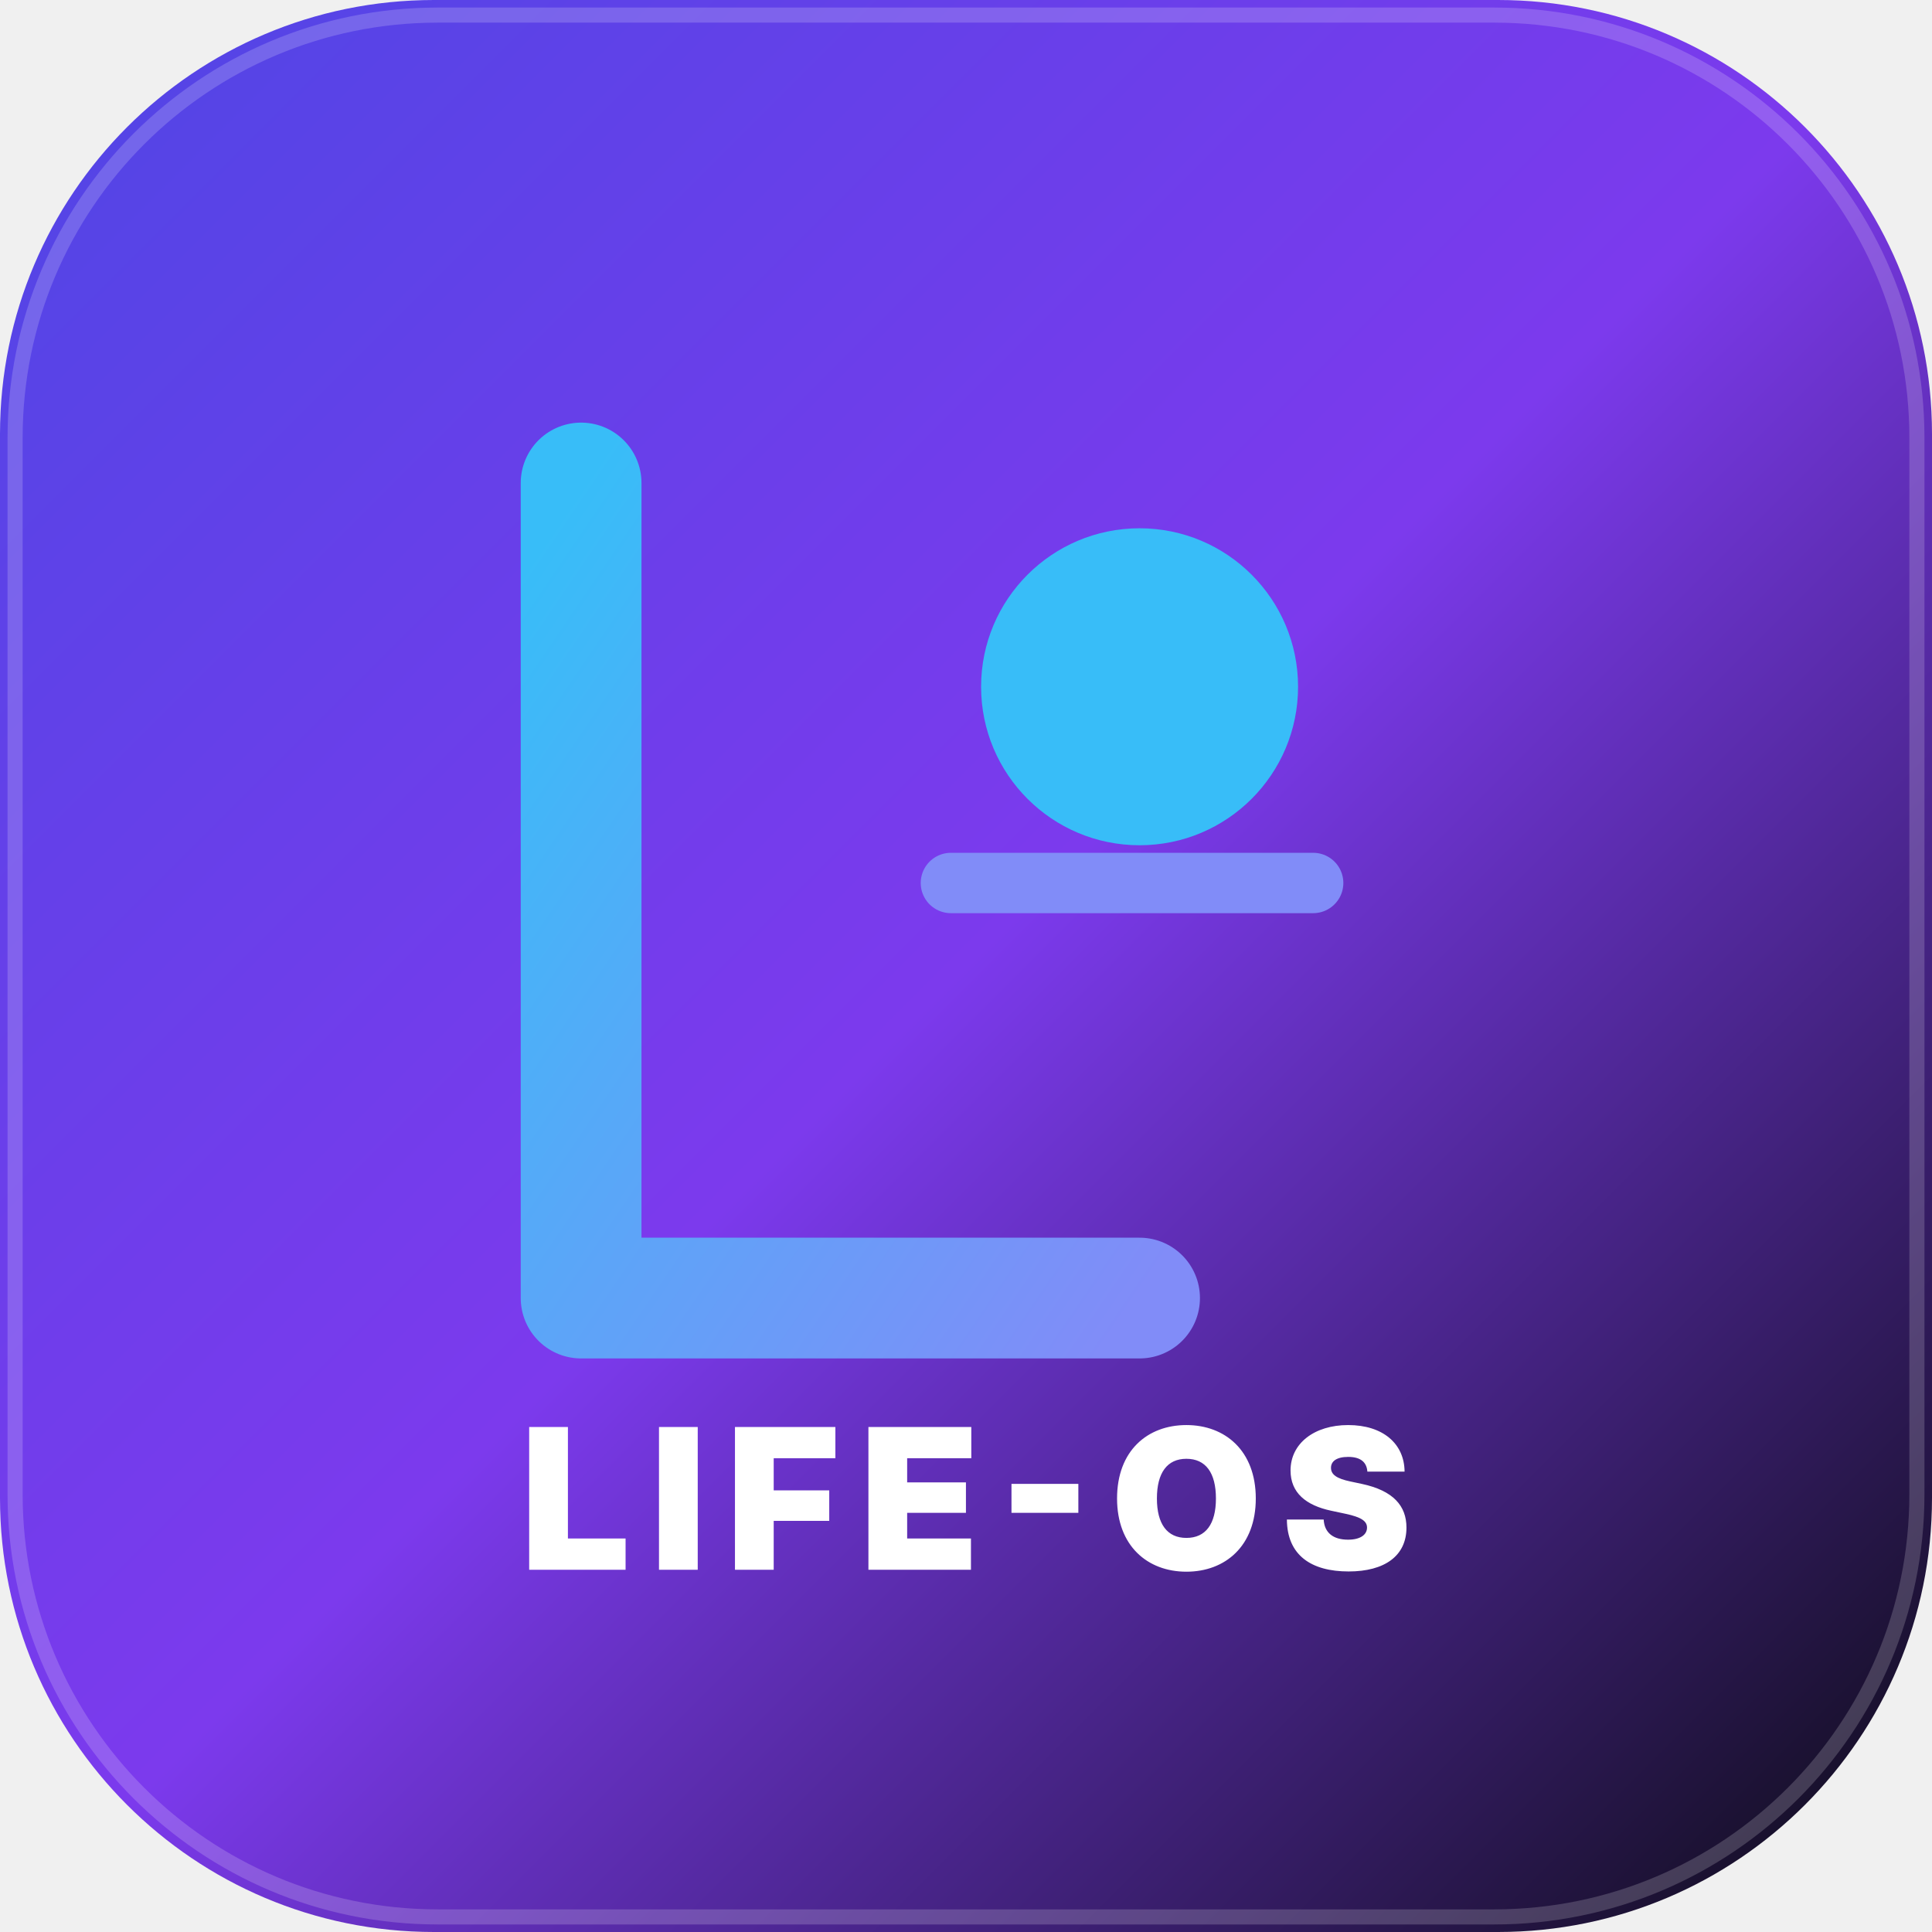
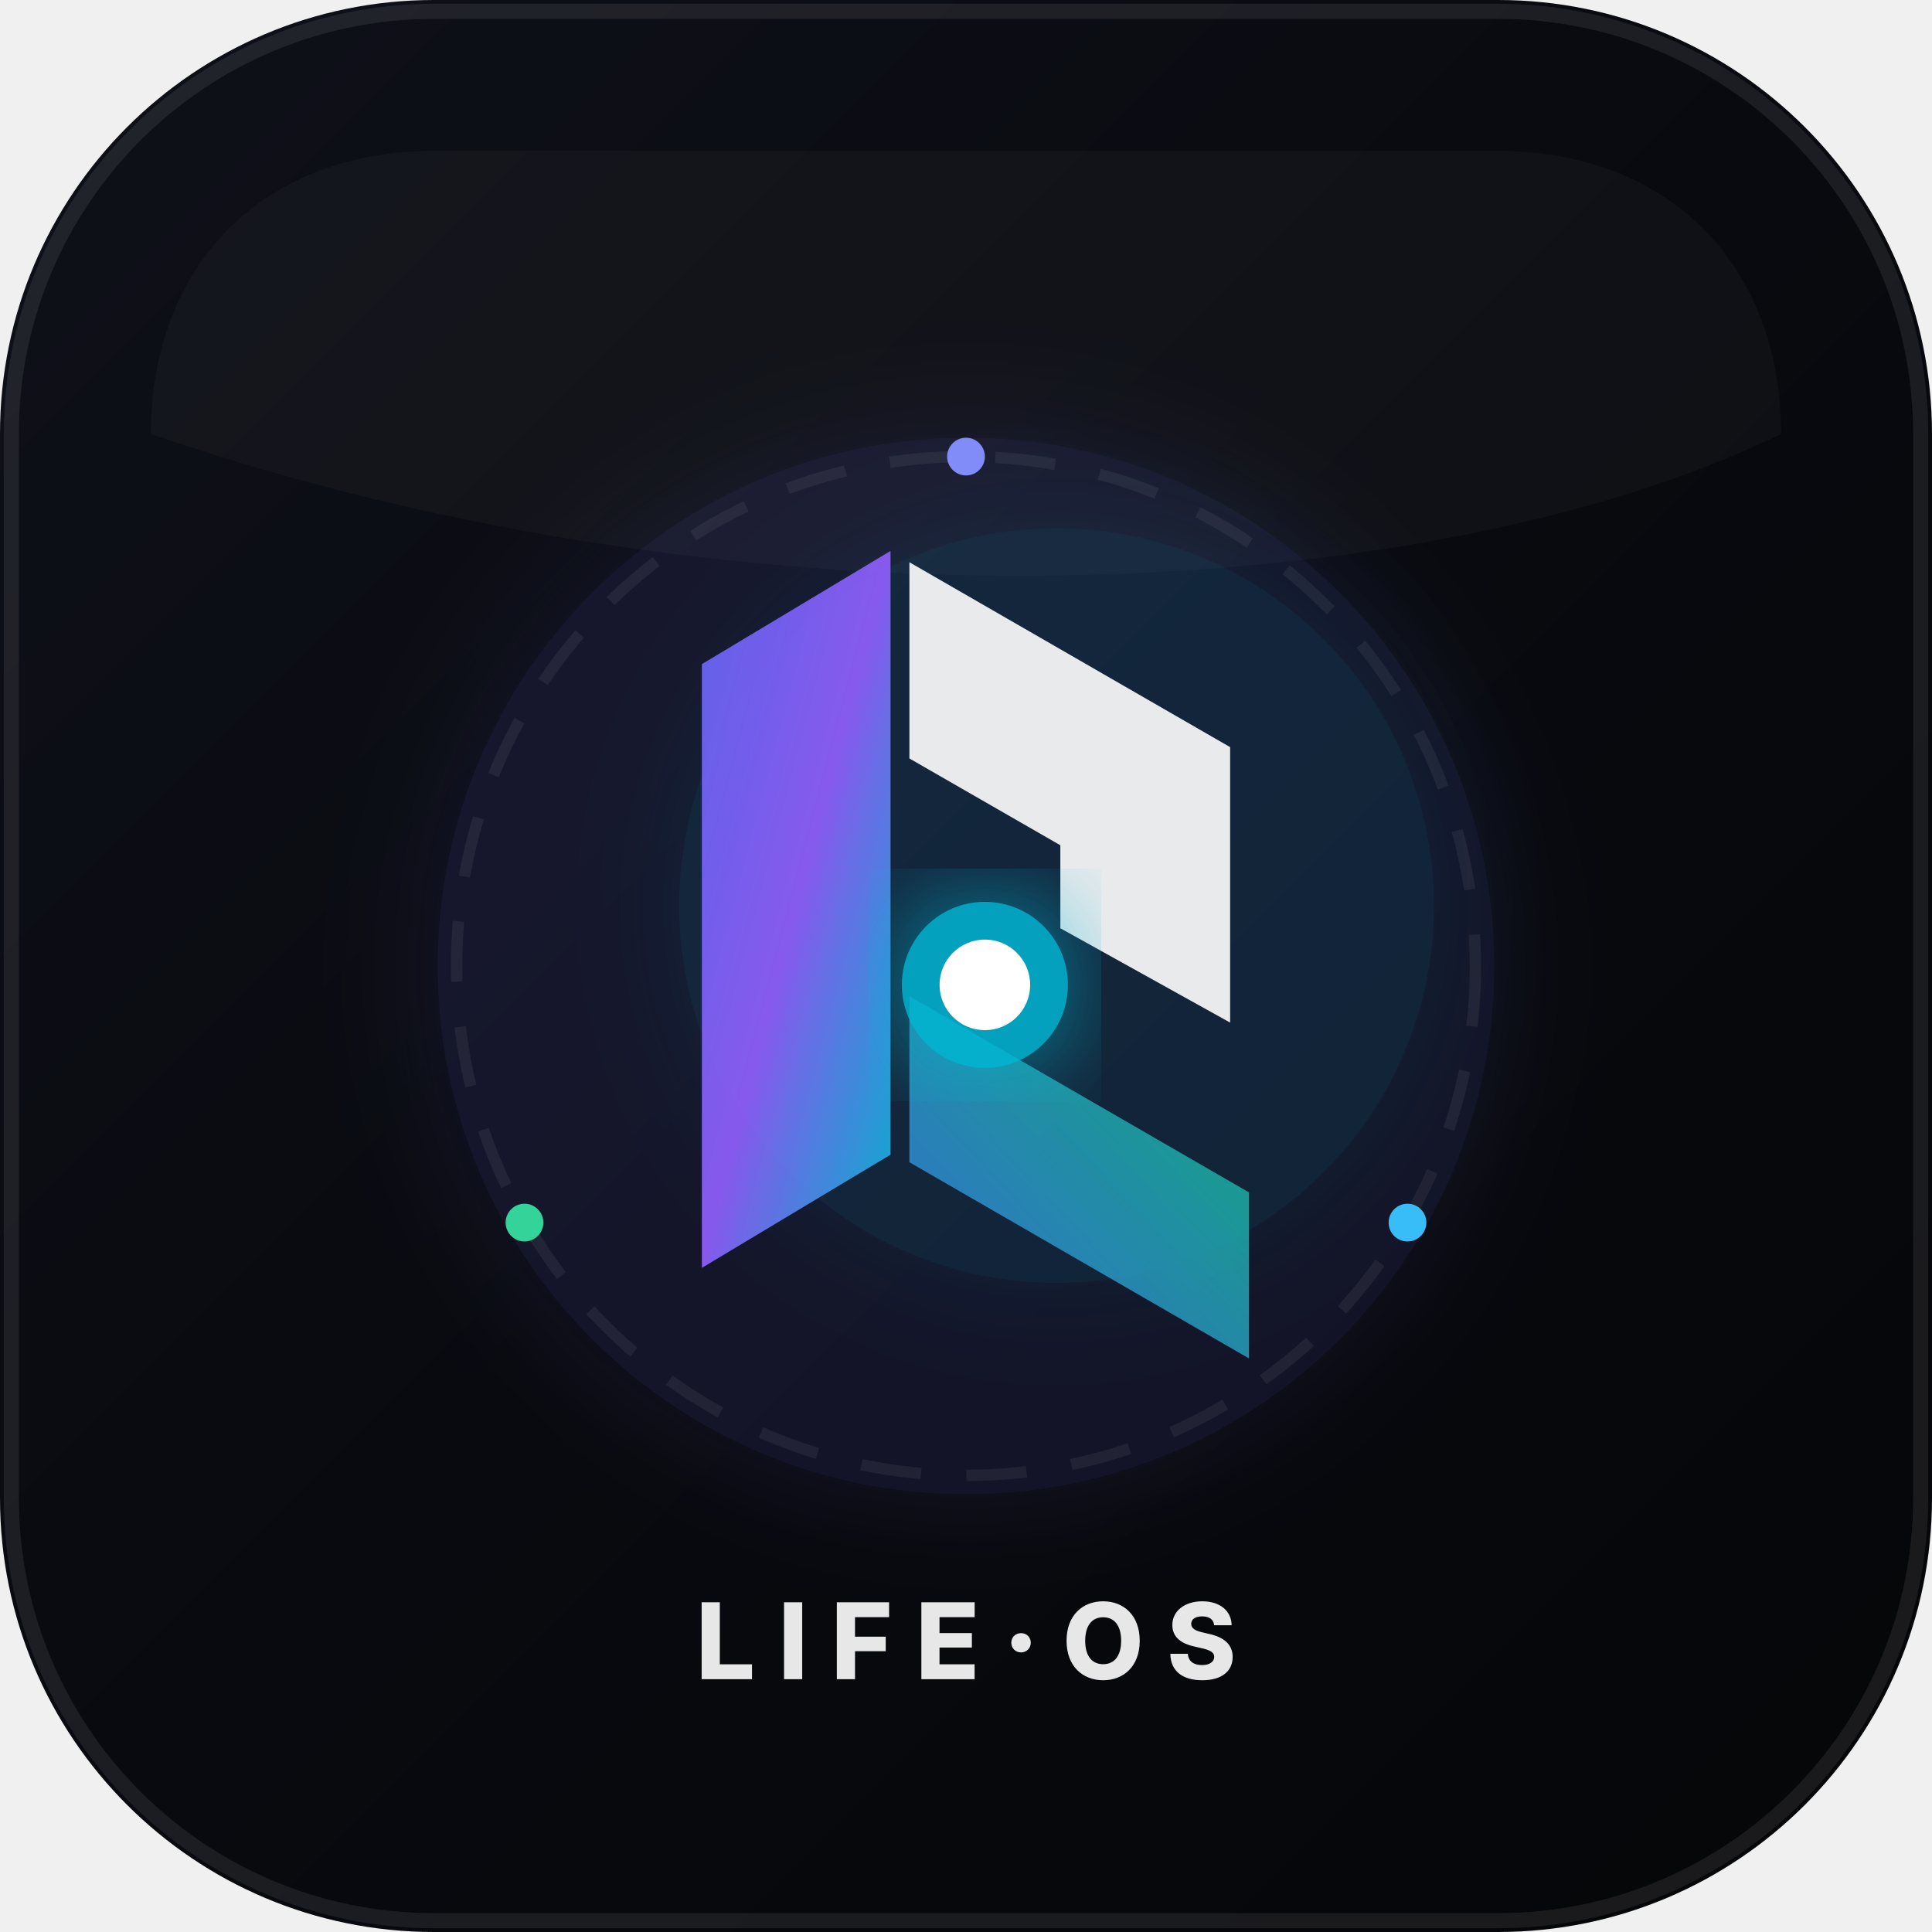
<svg xmlns="http://www.w3.org/2000/svg" viewBox="0 0 512 512" width="512" height="512">
  <defs>
-     <linearGradient id="bgGrad512" x1="0%" y1="0%" x2="100%" y2="100%">
-       <stop offset="0%" stop-color="#4f46e5" />
-       <stop offset="50%" stop-color="#7c3aed" />
-       <stop offset="100%" stop-color="#090a0f" />
+     <linearGradient id="bgGrad" x1="0%" y1="0%" x2="100%" y2="100%">
+       <stop offset="0%" stop-color="#0f111a" />
+       <stop offset="50%" stop-color="#090a0f" />
+       <stop offset="100%" stop-color="#050608" />
    </linearGradient>
-     <linearGradient id="iconGrad512" x1="0%" y1="0%" x2="100%" y2="100%">
-       <stop offset="0%" stop-color="#38bdf8" />
-       <stop offset="100%" stop-color="#818cf8" />
+     <linearGradient id="neonCore" x1="0%" y1="0%" x2="100%" y2="100%">
+       <stop offset="0%" stop-color="#6366f1" />
+       <stop offset="50%" stop-color="#8b5cf6" />
+       <stop offset="100%" stop-color="#06b6d4" />
    </linearGradient>
+     <linearGradient id="glowAccent" x1="0%" y1="100%" x2="100%" y2="0%">
+       <stop offset="0%" stop-color="#3b82f6" stop-opacity="0.8" />
+       <stop offset="100%" stop-color="#10b981" stop-opacity="0.9" />
+     </linearGradient>
+     <filter id="coreGlow" x="-20%" y="-20%" width="140%" height="140%">
+       <feGaussianBlur stdDeviation="16" result="blur" />
+       <feComposite in="SourceGraphic" in2="blur" operator="over" />
+     </filter>
  </defs>
-   <rect width="512" height="512" rx="115" fill="url(#bgGrad512)" />
-   <rect x="4" y="4" width="504" height="504" rx="112" fill="none" stroke="rgba(255,255,255,0.18)" stroke-width="4" />
-   <g transform="translate(122, 108)" stroke="url(#iconGrad512)" stroke-width="32" stroke-linecap="round" stroke-linejoin="round" fill="none">
-     <path d="M32 20 L32 236 L180 236" />
-     <circle cx="180" cy="74" r="42" fill="#38bdf8" stroke="none" />
-     <path d="M130 126 L226 126" stroke="#818cf8" stroke-width="16" />
+   <rect width="512" height="512" rx="115" fill="url(#bgGrad)" />
+   <rect x="3" y="3" width="506" height="506" rx="112" fill="none" stroke="rgba(255,255,255,0.08)" stroke-width="4" />
+   <path d="M 40 115 C 40 70 70 40 115 40 L 397 40 C 442 40 472 70 472 115 C 380 160 200 170 40 115 Z" fill="rgba(255, 255, 255, 0.03)" />
+   <circle cx="256" cy="256" r="140" fill="#6366f1" opacity="0.12" filter="url(#coreGlow)" />
+   <circle cx="280" cy="240" r="100" fill="#06b6d4" opacity="0.1" filter="url(#coreGlow)" />
+   <g transform="translate(256, 256)">
+     <circle cx="0" cy="0" r="135" fill="none" stroke="rgba(255, 255, 255, 0.06)" stroke-width="3" stroke-dasharray="16 12" />
+     <circle cx="0" cy="-135" r="5" fill="#818cf8" />
+     <circle cx="117" cy="68" r="5" fill="#38bdf8" />
+     <circle cx="-117" cy="68" r="5" fill="#34d399" />
+     <path d="M -70 -80 L -20 -110 L -20 50 L -70 80 Z" fill="url(#neonCore)" opacity="0.95" />
+     <path d="M -15 52 L 75 104 L 75 60 L -15 8 Z" fill="url(#glowAccent)" />
+     <path d="M -15 -107 L 70 -58 L 70 15 L 25 -10 L 25 -32 L -15 -55 Z" fill="#ffffff" opacity="0.9" />
+     <circle cx="5" cy="5" r="22" fill="#06b6d4" filter="url(#coreGlow)" opacity="0.85" />
+     <circle cx="5" cy="5" r="12" fill="#ffffff" />
  </g>
-   <text x="256" y="416" font-family="-apple-system, BlinkMacSystemFont, sans-serif" font-size="52" font-weight="900" fill="#ffffff" text-anchor="middle" letter-spacing="5">LIFE-OS</text>
+   <text x="256" y="445" font-family="-apple-system, BlinkMacSystemFont, 'SF Pro Display', 'Inter', sans-serif" font-size="28" font-weight="800" fill="#ffffff" text-anchor="middle" letter-spacing="6" opacity="0.9">LIFE·OS</text>
</svg>
